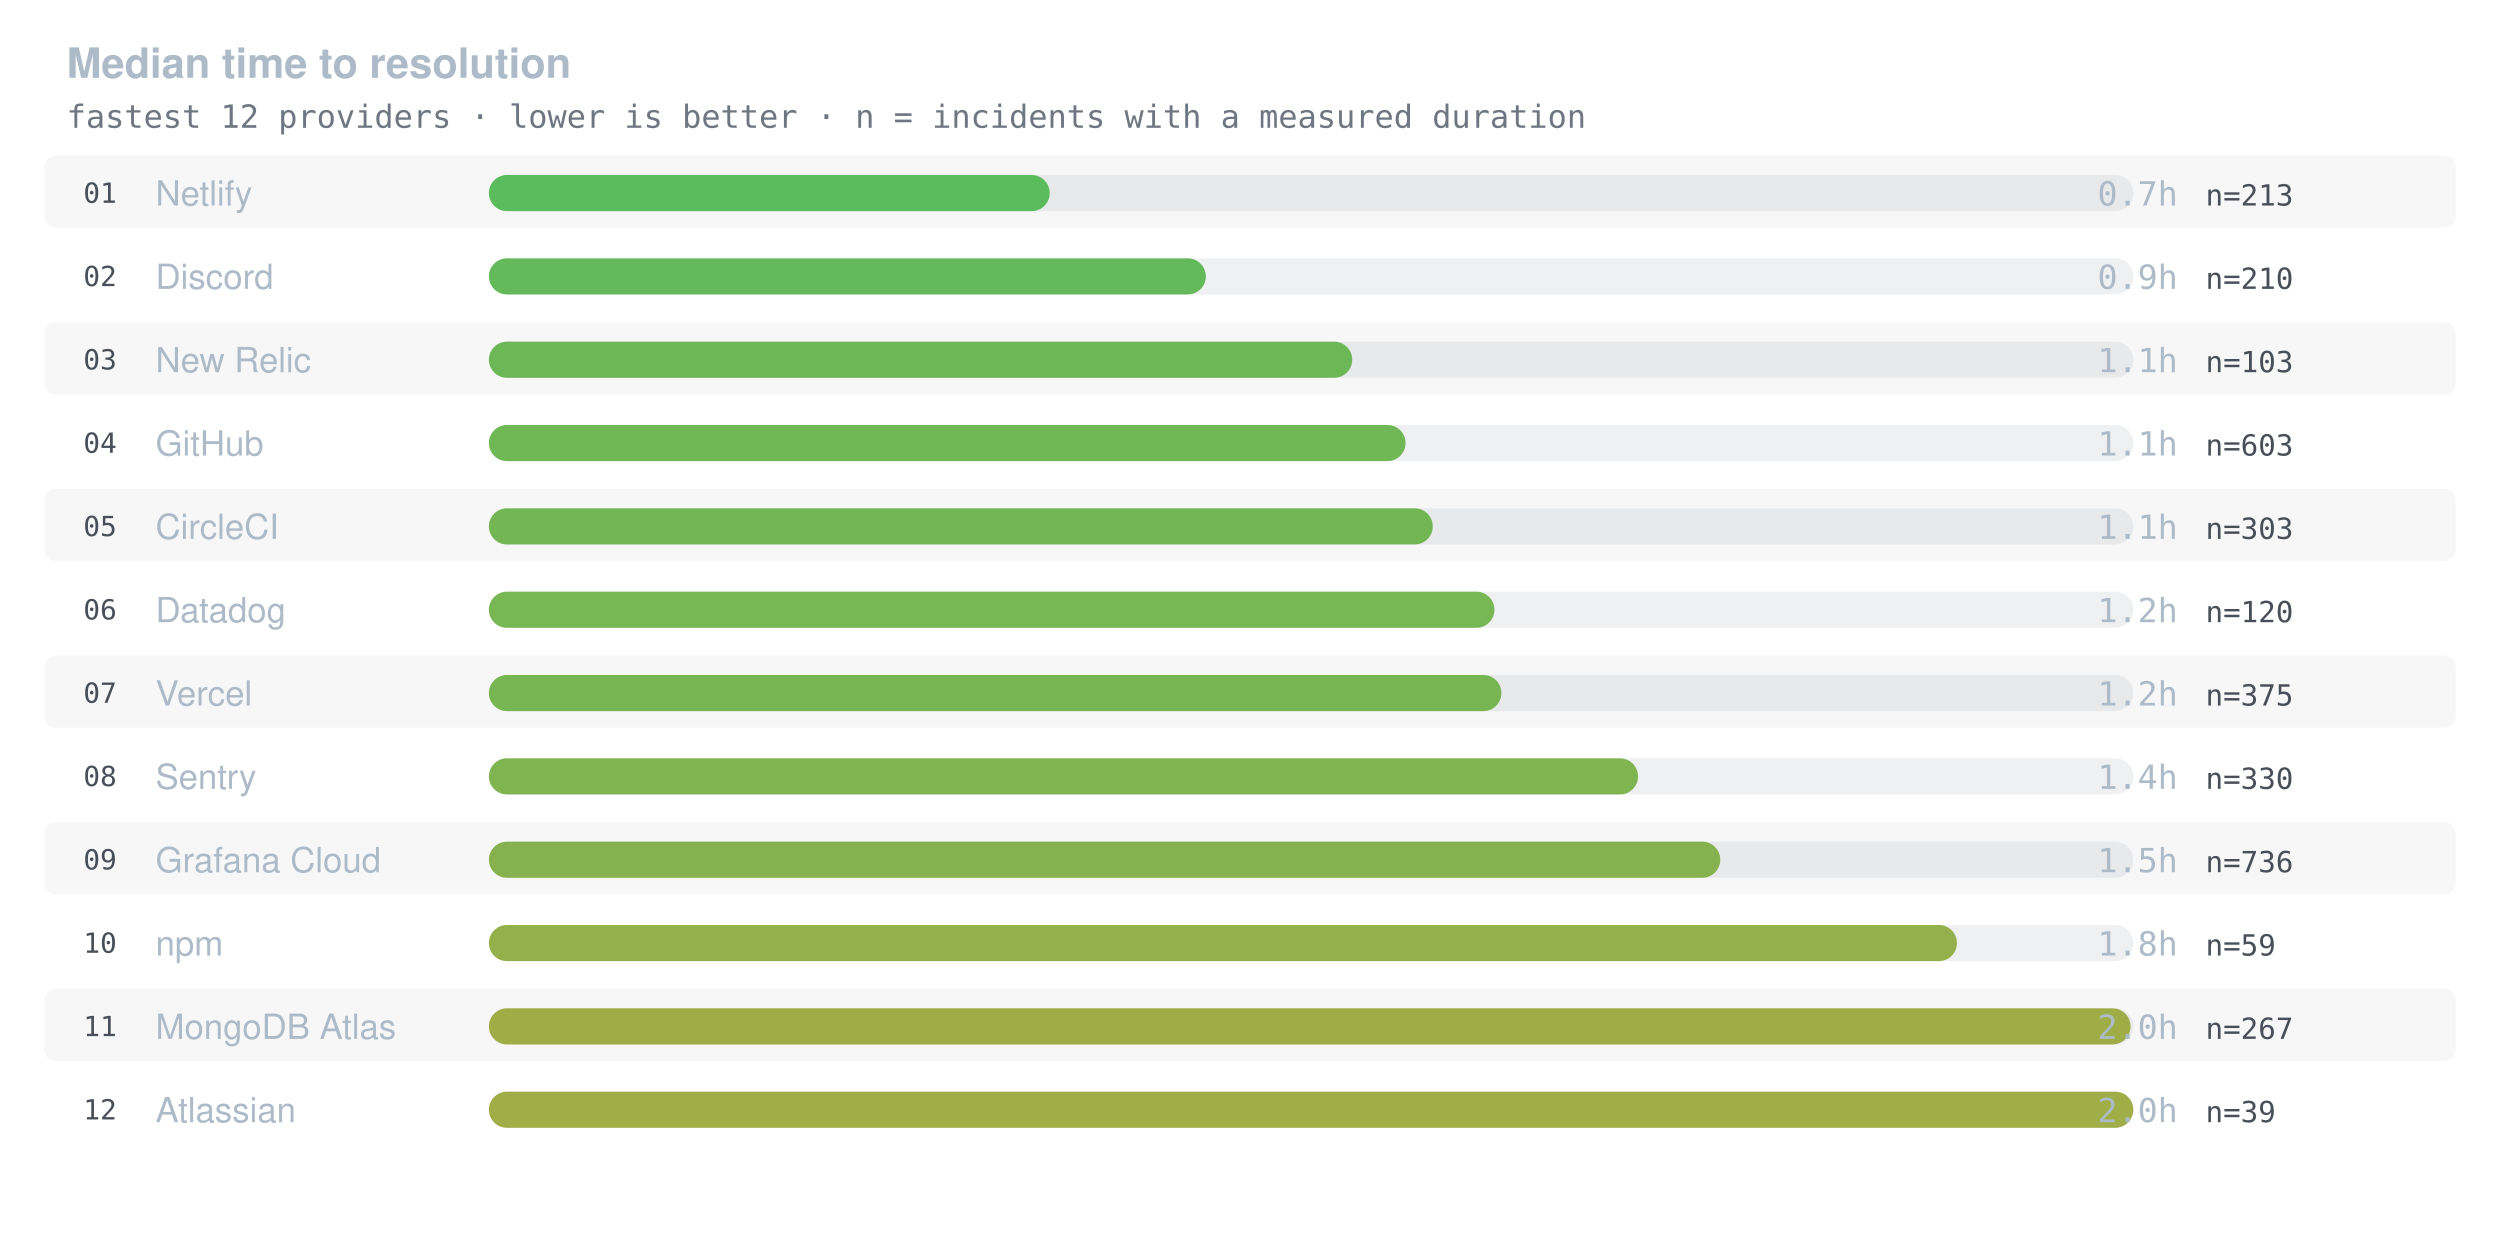
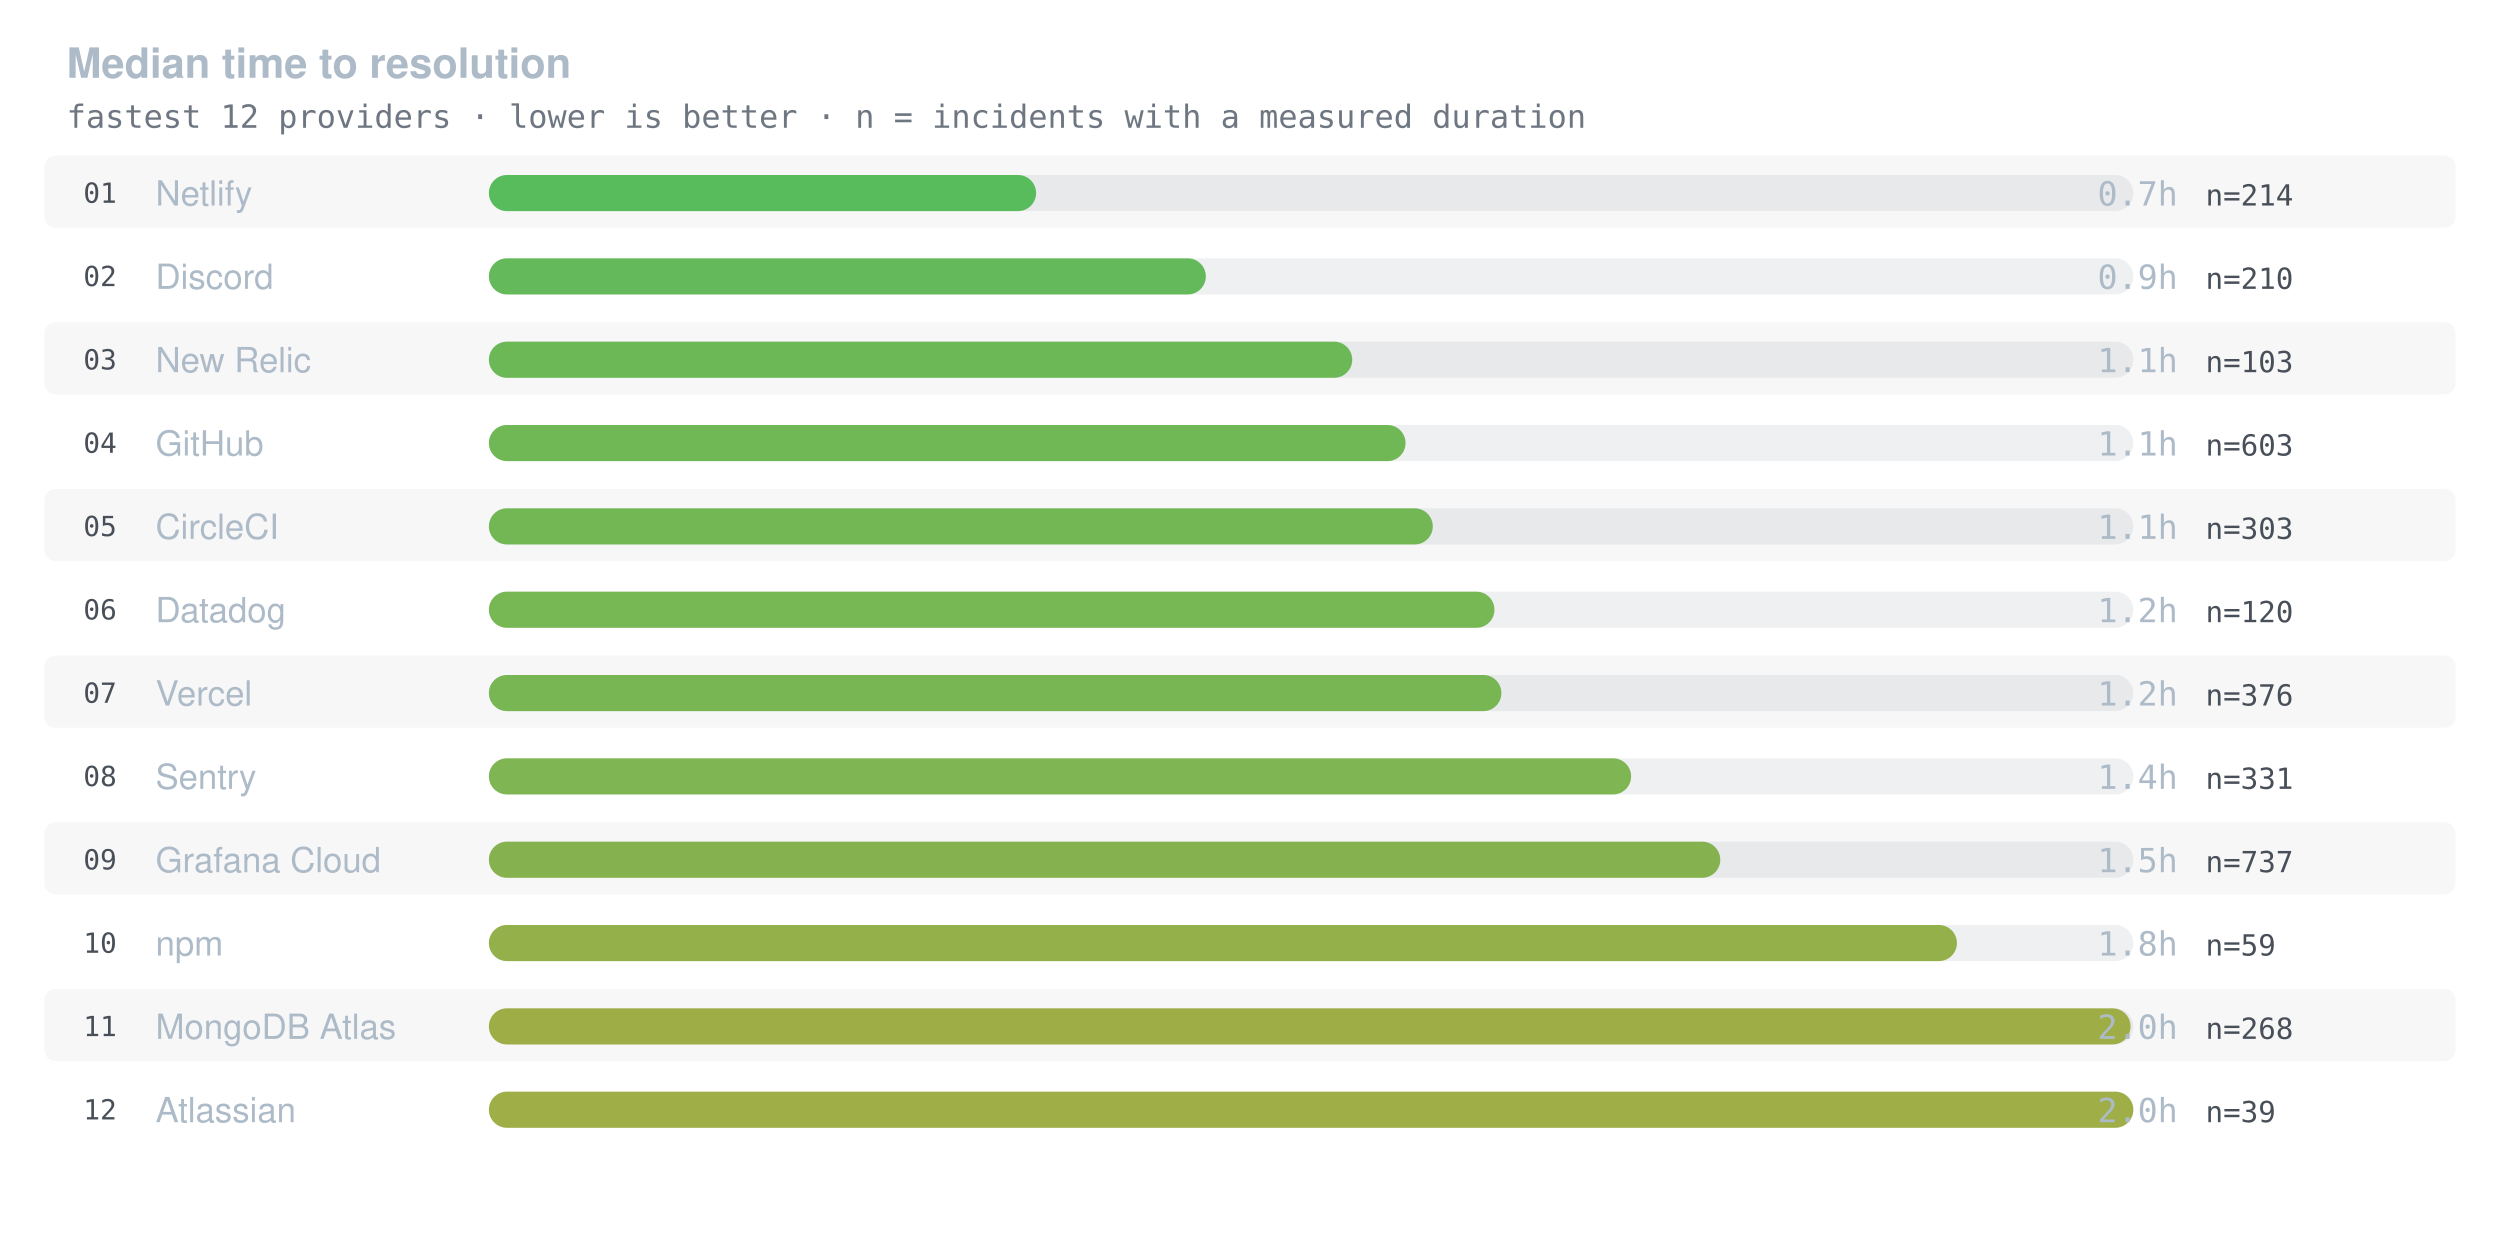
<svg xmlns="http://www.w3.org/2000/svg" viewBox="0 0 900 444" width="900" height="444" role="img">
  <text x="24" y="28" fill="#adbac7" font-size="15" font-family="-apple-system,BlinkMacSystemFont,Segoe UI,Helvetica,Arial,sans-serif" font-weight="600">Median time to resolution</text>
  <text x="24" y="46" fill="#6e7681" font-size="11.5" font-family="ui-monospace,SFMono-Regular,Menlo,Consolas,monospace">fastest 12 providers · lower is better · n = incidents with a measured duration</text>
  <rect x="16" y="56" width="868" height="26" rx="4" fill="#6e7681" opacity="0.055" />
  <text x="30" y="73" fill="#484f58" font-size="10" font-family="ui-monospace,SFMono-Regular,Menlo,Consolas,monospace">01</text>
  <text x="56" y="74" fill="#adbac7" font-size="12.5" font-family="-apple-system,BlinkMacSystemFont,Segoe UI,Helvetica,Arial,sans-serif">Netlify</text>
  <rect x="176" y="63" width="592" height="13" rx="6.5" fill="#6e7681" opacity="0.11" />
-   <rect x="176" y="63" width="201.9" height="13" rx="6.5" fill="#4ab74d" opacity="0.9" />
+   <rect x="176" y="63" width="197.0" height="13" rx="6.5" fill="#49b74d" opacity="0.9" />
  <text x="784" y="74" fill="#adbac7" font-size="12" font-family="ui-monospace,SFMono-Regular,Menlo,Consolas,monospace" text-anchor="end">0.7h</text>
-   <text x="794" y="74" fill="#484f58" font-size="10.5" font-family="ui-monospace,SFMono-Regular,Menlo,Consolas,monospace">n=213</text>
+   <text x="794" y="74" fill="#484f58" font-size="10.5" font-family="ui-monospace,SFMono-Regular,Menlo,Consolas,monospace">n=214</text>
  <text x="30" y="103" fill="#484f58" font-size="10" font-family="ui-monospace,SFMono-Regular,Menlo,Consolas,monospace">02</text>
  <text x="56" y="104" fill="#adbac7" font-size="12.5" font-family="-apple-system,BlinkMacSystemFont,Segoe UI,Helvetica,Arial,sans-serif">Discord</text>
  <rect x="176" y="93" width="592" height="13" rx="6.5" fill="#6e7681" opacity="0.11" />
  <rect x="176" y="93" width="258.1" height="13" rx="6.5" fill="#55b449" opacity="0.9" />
  <text x="784" y="104" fill="#adbac7" font-size="12" font-family="ui-monospace,SFMono-Regular,Menlo,Consolas,monospace" text-anchor="end">0.9h</text>
  <text x="794" y="104" fill="#484f58" font-size="10.5" font-family="ui-monospace,SFMono-Regular,Menlo,Consolas,monospace">n=210</text>
  <rect x="16" y="116" width="868" height="26" rx="4" fill="#6e7681" opacity="0.055" />
  <text x="30" y="133" fill="#484f58" font-size="10" font-family="ui-monospace,SFMono-Regular,Menlo,Consolas,monospace">03</text>
  <text x="56" y="134" fill="#adbac7" font-size="12.5" font-family="-apple-system,BlinkMacSystemFont,Segoe UI,Helvetica,Arial,sans-serif">New Relic</text>
  <rect x="176" y="123" width="592" height="13" rx="6.5" fill="#6e7681" opacity="0.11" />
  <rect x="176" y="123" width="310.8" height="13" rx="6.5" fill="#5fb246" opacity="0.9" />
  <text x="784" y="134" fill="#adbac7" font-size="12" font-family="ui-monospace,SFMono-Regular,Menlo,Consolas,monospace" text-anchor="end">1.1h</text>
  <text x="794" y="134" fill="#484f58" font-size="10.5" font-family="ui-monospace,SFMono-Regular,Menlo,Consolas,monospace">n=103</text>
  <text x="30" y="163" fill="#484f58" font-size="10" font-family="ui-monospace,SFMono-Regular,Menlo,Consolas,monospace">04</text>
  <text x="56" y="164" fill="#adbac7" font-size="12.5" font-family="-apple-system,BlinkMacSystemFont,Segoe UI,Helvetica,Arial,sans-serif">GitHub</text>
  <rect x="176" y="153" width="592" height="13" rx="6.5" fill="#6e7681" opacity="0.11" />
  <rect x="176" y="153" width="330.0" height="13" rx="6.5" fill="#63b145" opacity="0.9" />
  <text x="784" y="164" fill="#adbac7" font-size="12" font-family="ui-monospace,SFMono-Regular,Menlo,Consolas,monospace" text-anchor="end">1.1h</text>
  <text x="794" y="164" fill="#484f58" font-size="10.5" font-family="ui-monospace,SFMono-Regular,Menlo,Consolas,monospace">n=603</text>
  <rect x="16" y="176" width="868" height="26" rx="4" fill="#6e7681" opacity="0.055" />
  <text x="30" y="193" fill="#484f58" font-size="10" font-family="ui-monospace,SFMono-Regular,Menlo,Consolas,monospace">05</text>
  <text x="56" y="194" fill="#adbac7" font-size="12.5" font-family="-apple-system,BlinkMacSystemFont,Segoe UI,Helvetica,Arial,sans-serif">CircleCI</text>
  <rect x="176" y="183" width="592" height="13" rx="6.5" fill="#6e7681" opacity="0.11" />
  <rect x="176" y="183" width="339.8" height="13" rx="6.5" fill="#65b144" opacity="0.9" />
  <text x="784" y="194" fill="#adbac7" font-size="12" font-family="ui-monospace,SFMono-Regular,Menlo,Consolas,monospace" text-anchor="end">1.1h</text>
  <text x="794" y="194" fill="#484f58" font-size="10.5" font-family="ui-monospace,SFMono-Regular,Menlo,Consolas,monospace">n=303</text>
  <text x="30" y="223" fill="#484f58" font-size="10" font-family="ui-monospace,SFMono-Regular,Menlo,Consolas,monospace">06</text>
  <text x="56" y="224" fill="#adbac7" font-size="12.5" font-family="-apple-system,BlinkMacSystemFont,Segoe UI,Helvetica,Arial,sans-serif">Datadog</text>
  <rect x="176" y="213" width="592" height="13" rx="6.5" fill="#6e7681" opacity="0.11" />
  <rect x="176" y="213" width="362.0" height="13" rx="6.5" fill="#6ab043" opacity="0.9" />
  <text x="784" y="224" fill="#adbac7" font-size="12" font-family="ui-monospace,SFMono-Regular,Menlo,Consolas,monospace" text-anchor="end">1.2h</text>
  <text x="794" y="224" fill="#484f58" font-size="10.5" font-family="ui-monospace,SFMono-Regular,Menlo,Consolas,monospace">n=120</text>
  <rect x="16" y="236" width="868" height="26" rx="4" fill="#6e7681" opacity="0.055" />
  <text x="30" y="253" fill="#484f58" font-size="10" font-family="ui-monospace,SFMono-Regular,Menlo,Consolas,monospace">07</text>
  <text x="56" y="254" fill="#adbac7" font-size="12.5" font-family="-apple-system,BlinkMacSystemFont,Segoe UI,Helvetica,Arial,sans-serif">Vercel</text>
  <rect x="176" y="243" width="592" height="13" rx="6.5" fill="#6e7681" opacity="0.11" />
  <rect x="176" y="243" width="364.5" height="13" rx="6.5" fill="#6ab043" opacity="0.9" />
  <text x="784" y="254" fill="#adbac7" font-size="12" font-family="ui-monospace,SFMono-Regular,Menlo,Consolas,monospace" text-anchor="end">1.2h</text>
-   <text x="794" y="254" fill="#484f58" font-size="10.5" font-family="ui-monospace,SFMono-Regular,Menlo,Consolas,monospace">n=375</text>
+   <text x="794" y="254" fill="#484f58" font-size="10.5" font-family="ui-monospace,SFMono-Regular,Menlo,Consolas,monospace">n=376</text>
  <text x="30" y="283" fill="#484f58" font-size="10" font-family="ui-monospace,SFMono-Regular,Menlo,Consolas,monospace">08</text>
  <text x="56" y="284" fill="#adbac7" font-size="12.5" font-family="-apple-system,BlinkMacSystemFont,Segoe UI,Helvetica,Arial,sans-serif">Sentry</text>
  <rect x="176" y="273" width="592" height="13" rx="6.5" fill="#6e7681" opacity="0.11" />
-   <rect x="176" y="273" width="413.7" height="13" rx="6.5" fill="#74ad3f" opacity="0.9" />
+   <rect x="176" y="273" width="411.2" height="13" rx="6.5" fill="#73ae40" opacity="0.9" />
  <text x="784" y="284" fill="#adbac7" font-size="12" font-family="ui-monospace,SFMono-Regular,Menlo,Consolas,monospace" text-anchor="end">1.4h</text>
-   <text x="794" y="284" fill="#484f58" font-size="10.5" font-family="ui-monospace,SFMono-Regular,Menlo,Consolas,monospace">n=330</text>
+   <text x="794" y="284" fill="#484f58" font-size="10.5" font-family="ui-monospace,SFMono-Regular,Menlo,Consolas,monospace">n=331</text>
  <rect x="16" y="296" width="868" height="26" rx="4" fill="#6e7681" opacity="0.055" />
  <text x="30" y="313" fill="#484f58" font-size="10" font-family="ui-monospace,SFMono-Regular,Menlo,Consolas,monospace">09</text>
  <text x="56" y="314" fill="#adbac7" font-size="12.5" font-family="-apple-system,BlinkMacSystemFont,Segoe UI,Helvetica,Arial,sans-serif">Grafana Cloud</text>
  <rect x="176" y="303" width="592" height="13" rx="6.5" fill="#6e7681" opacity="0.11" />
  <rect x="176" y="303" width="443.3" height="13" rx="6.5" fill="#7aac3e" opacity="0.9" />
  <text x="784" y="314" fill="#adbac7" font-size="12" font-family="ui-monospace,SFMono-Regular,Menlo,Consolas,monospace" text-anchor="end">1.5h</text>
-   <text x="794" y="314" fill="#484f58" font-size="10.5" font-family="ui-monospace,SFMono-Regular,Menlo,Consolas,monospace">n=736</text>
+   <text x="794" y="314" fill="#484f58" font-size="10.5" font-family="ui-monospace,SFMono-Regular,Menlo,Consolas,monospace">n=737</text>
  <text x="30" y="343" fill="#484f58" font-size="10" font-family="ui-monospace,SFMono-Regular,Menlo,Consolas,monospace">10</text>
  <text x="56" y="344" fill="#adbac7" font-size="12.5" font-family="-apple-system,BlinkMacSystemFont,Segoe UI,Helvetica,Arial,sans-serif">npm</text>
  <rect x="176" y="333" width="592" height="13" rx="6.5" fill="#6e7681" opacity="0.11" />
  <rect x="176" y="333" width="528.5" height="13" rx="6.5" fill="#8ba938" opacity="0.9" />
  <text x="784" y="344" fill="#adbac7" font-size="12" font-family="ui-monospace,SFMono-Regular,Menlo,Consolas,monospace" text-anchor="end">1.8h</text>
  <text x="794" y="344" fill="#484f58" font-size="10.5" font-family="ui-monospace,SFMono-Regular,Menlo,Consolas,monospace">n=59</text>
  <rect x="16" y="356" width="868" height="26" rx="4" fill="#6e7681" opacity="0.055" />
  <text x="30" y="373" fill="#484f58" font-size="10" font-family="ui-monospace,SFMono-Regular,Menlo,Consolas,monospace">11</text>
  <text x="56" y="374" fill="#adbac7" font-size="12.5" font-family="-apple-system,BlinkMacSystemFont,Segoe UI,Helvetica,Arial,sans-serif">MongoDB Atlas</text>
  <rect x="176" y="363" width="592" height="13" rx="6.5" fill="#6e7681" opacity="0.11" />
  <rect x="176" y="363" width="591.0" height="13" rx="6.5" fill="#97a634" opacity="0.9" />
  <text x="784" y="374" fill="#adbac7" font-size="12" font-family="ui-monospace,SFMono-Regular,Menlo,Consolas,monospace" text-anchor="end">2.0h</text>
-   <text x="794" y="374" fill="#484f58" font-size="10.5" font-family="ui-monospace,SFMono-Regular,Menlo,Consolas,monospace">n=267</text>
+   <text x="794" y="374" fill="#484f58" font-size="10.5" font-family="ui-monospace,SFMono-Regular,Menlo,Consolas,monospace">n=268</text>
  <text x="30" y="403" fill="#484f58" font-size="10" font-family="ui-monospace,SFMono-Regular,Menlo,Consolas,monospace">12</text>
  <text x="56" y="404" fill="#adbac7" font-size="12.5" font-family="-apple-system,BlinkMacSystemFont,Segoe UI,Helvetica,Arial,sans-serif">Atlassian</text>
  <rect x="176" y="393" width="592" height="13" rx="6.5" fill="#6e7681" opacity="0.11" />
  <rect x="176" y="393" width="592.0" height="13" rx="6.5" fill="#97a634" opacity="0.9" />
  <text x="784" y="404" fill="#adbac7" font-size="12" font-family="ui-monospace,SFMono-Regular,Menlo,Consolas,monospace" text-anchor="end">2.0h</text>
  <text x="794" y="404" fill="#484f58" font-size="10.5" font-family="ui-monospace,SFMono-Regular,Menlo,Consolas,monospace">n=39</text>
</svg>
